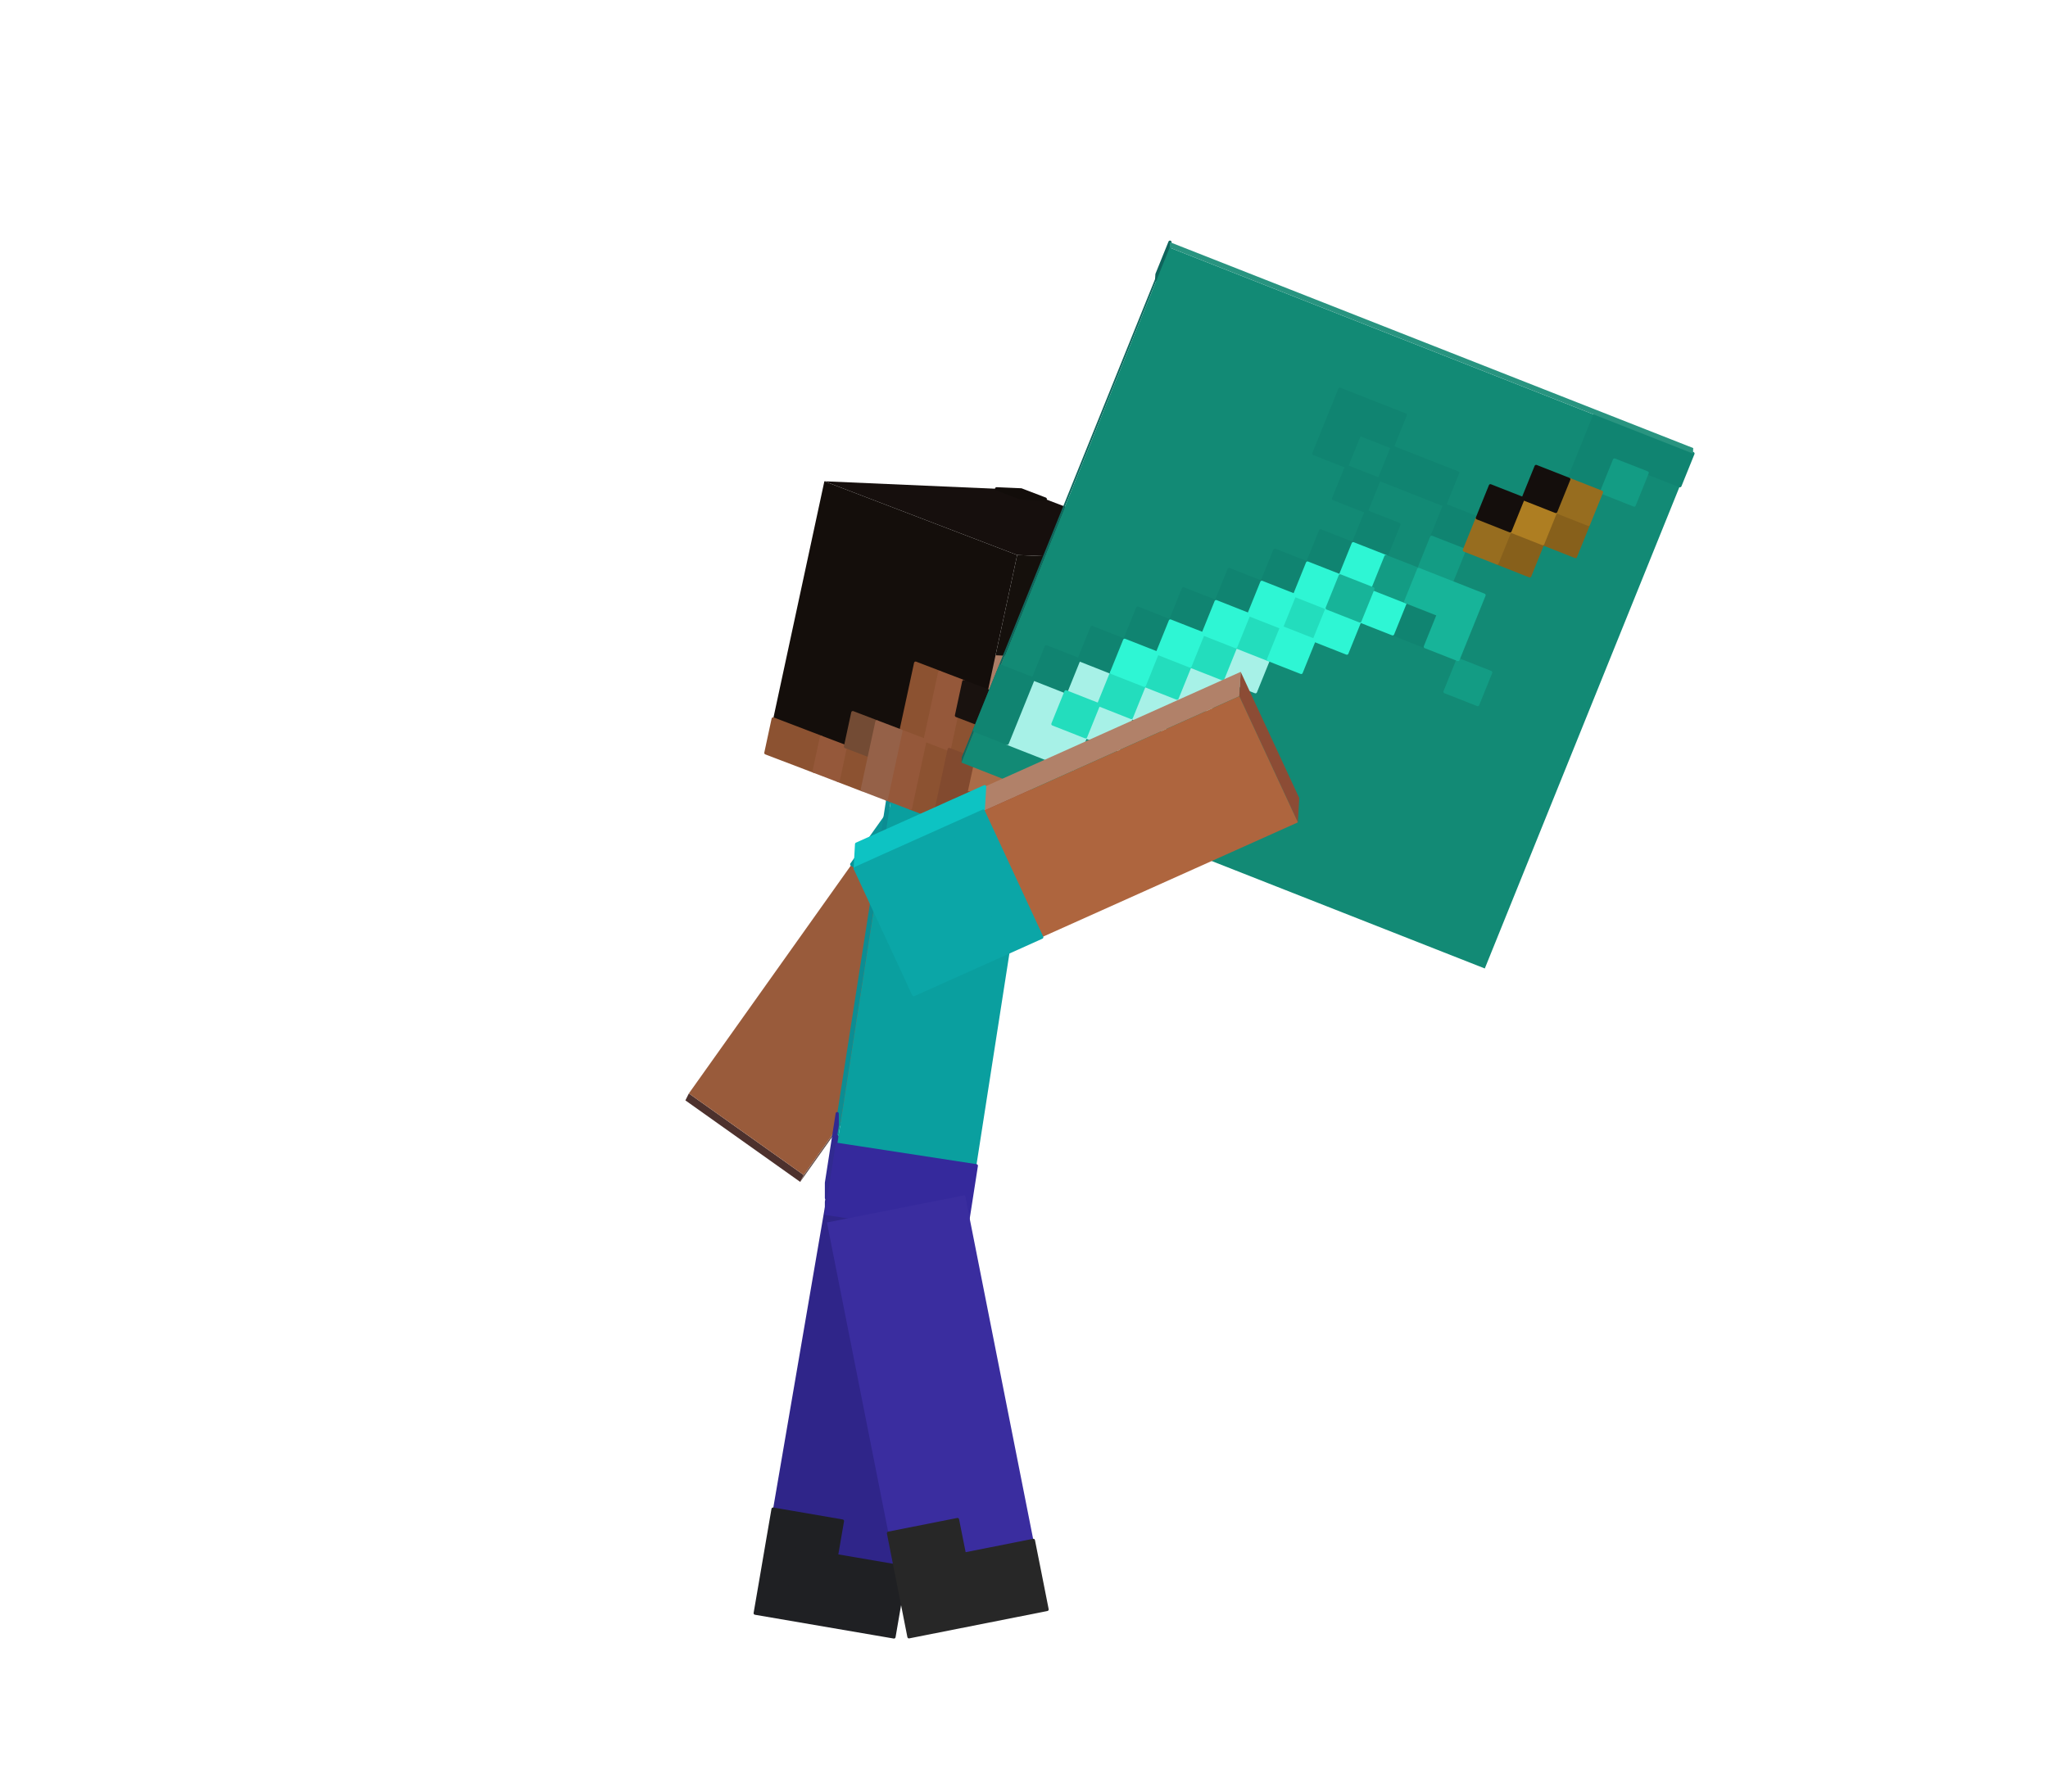
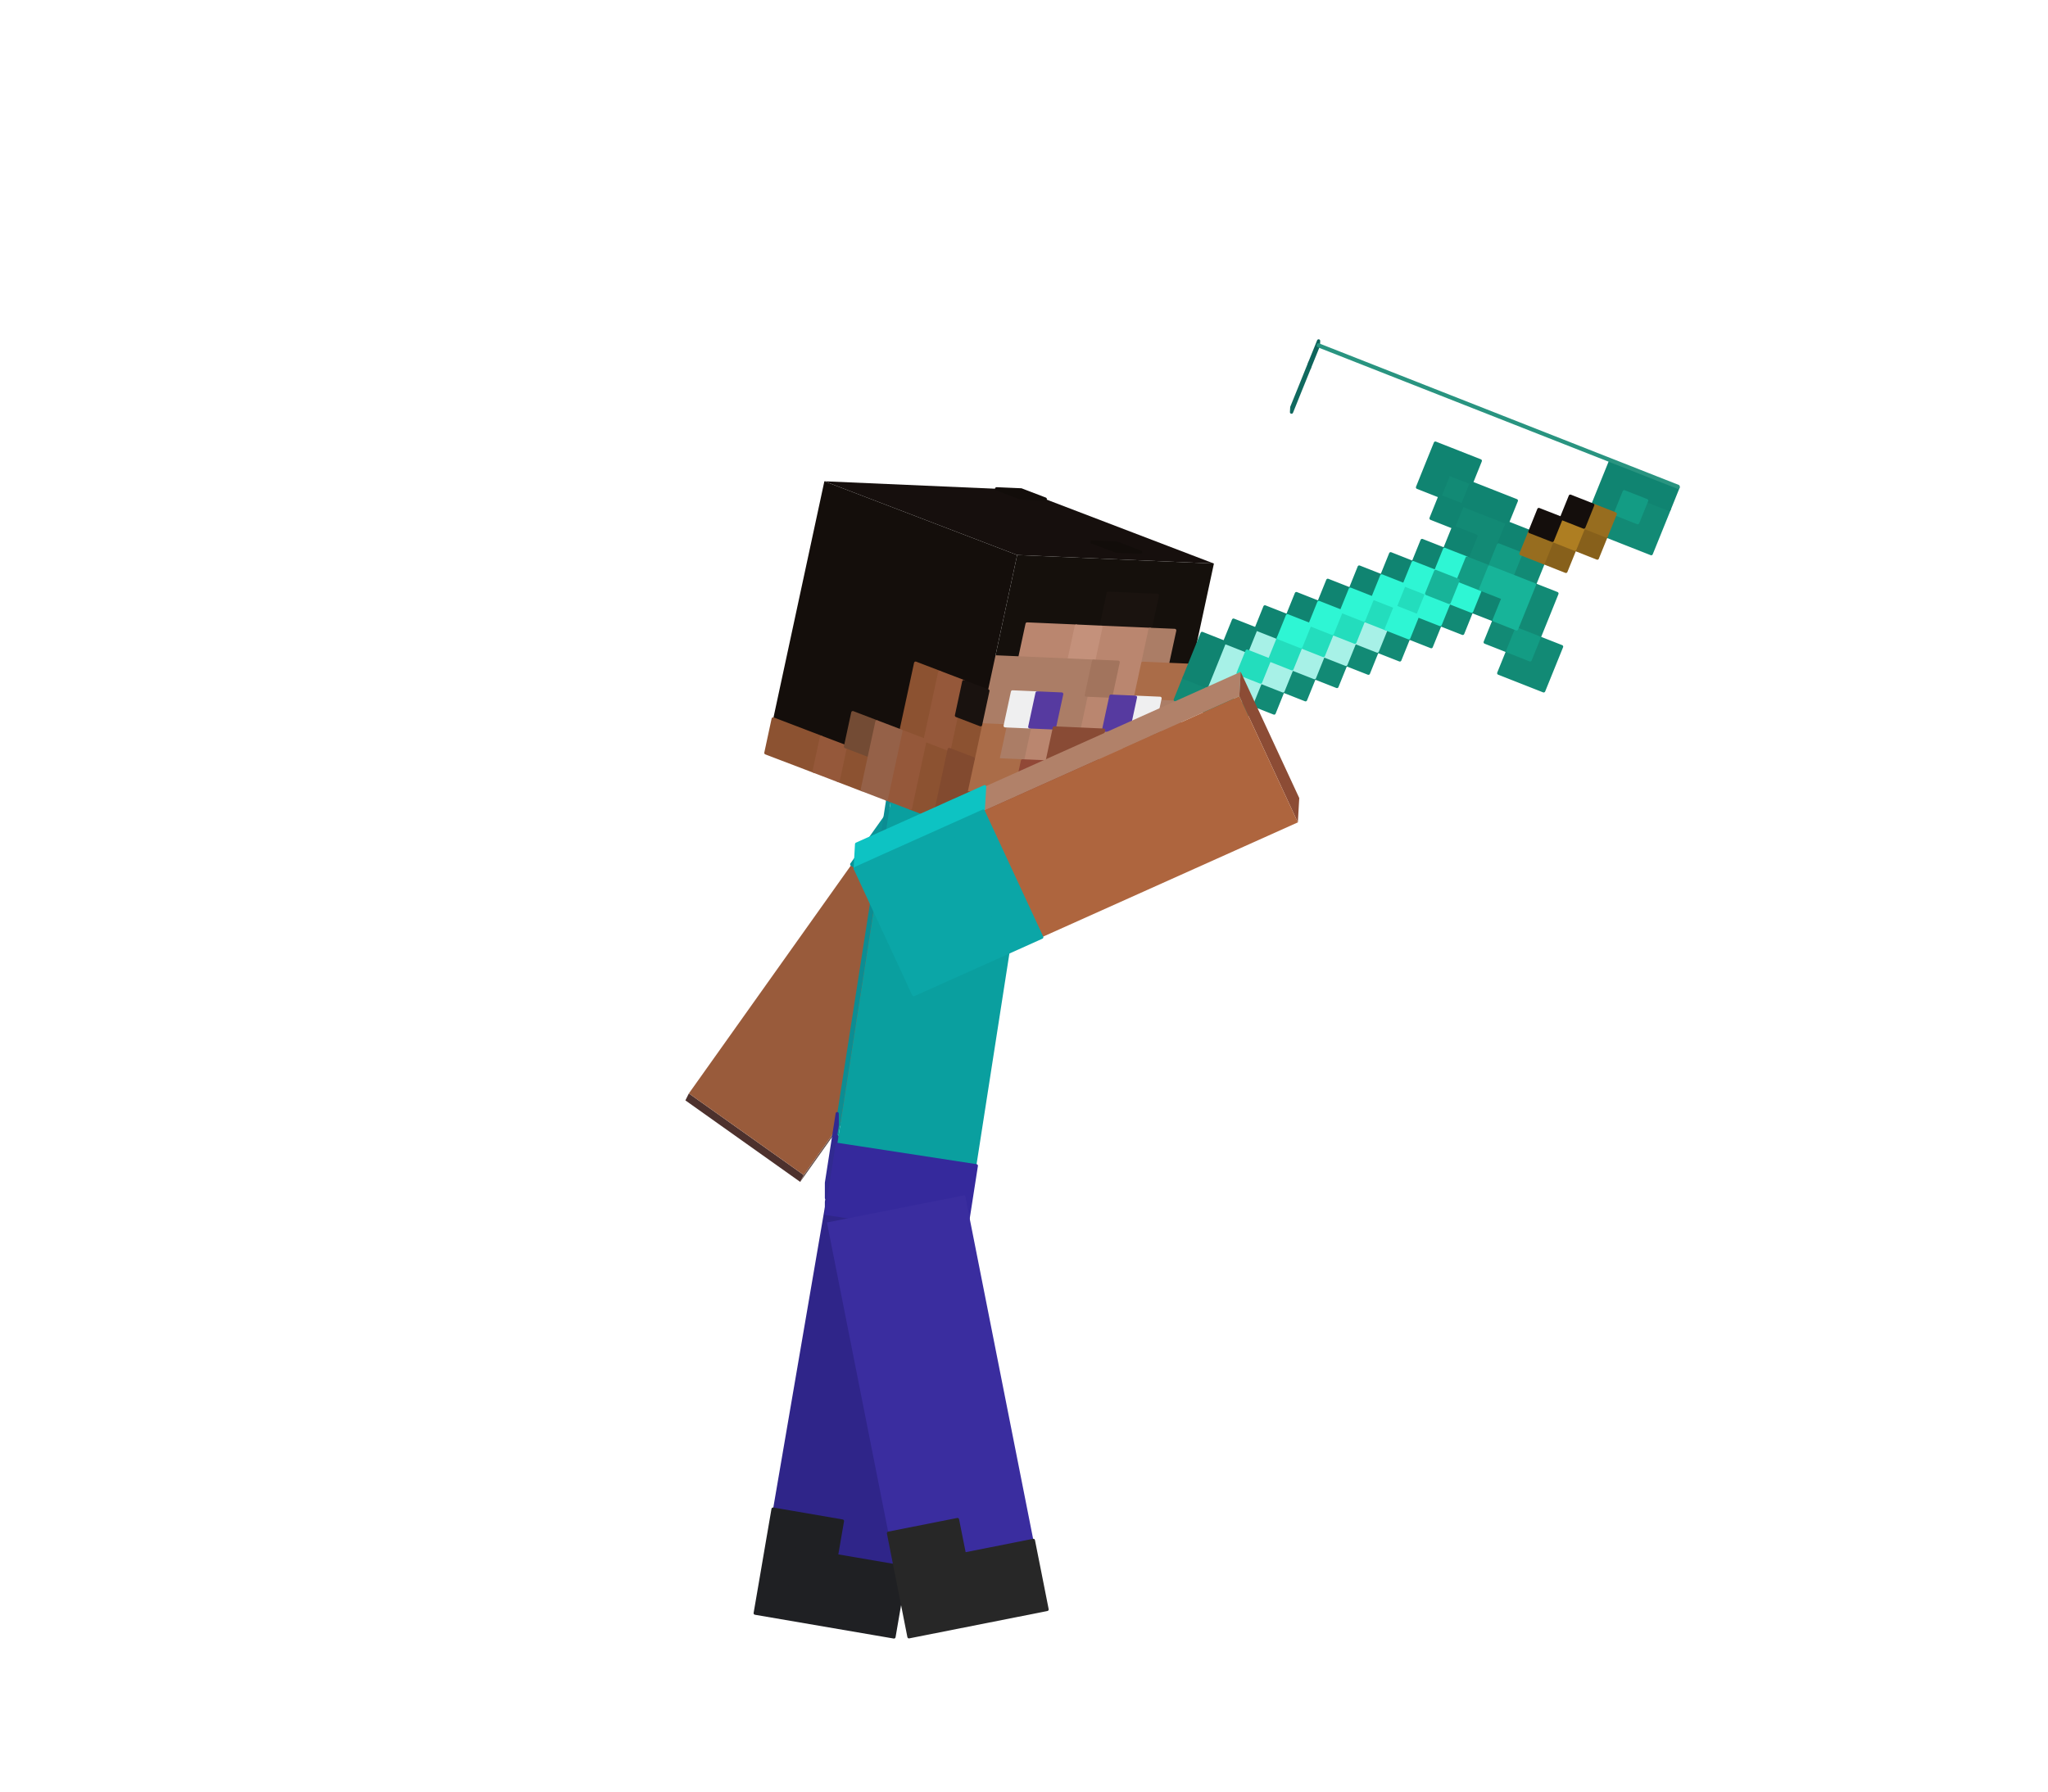
<svg xmlns="http://www.w3.org/2000/svg" viewBox="0 0 384 336" width="384" height="336" role="img" aria-labelledby="swing-4-title">
  <g id="steve">
    <g id="arm-left" aria-label="Left arm">
      <g class="face" data-face="front">
        <path fill="#69524d" d="M196.5 155.89L195.85 157.19L150.04 221.66L150.69 220.36Z" />
        <path fill="#0c7780" stroke="#0c7780" stroke-width=".6" stroke-linejoin="round" d="M196.5 155.89L195.85 157.19L192.04 162.57L192.68 161.27ZM192.68 161.27L192.04 162.57L188.22 167.94L188.86 166.64ZM188.86 166.64L188.22 167.94L184.4 173.31L185.05 172.01ZM185.05 172.01L184.4 173.31L180.58 178.68L181.23 177.38Z" />
      </g>
      <g class="face" data-face="bottom">
        <path fill="#4d312d" d="M150.69 220.36L150.04 221.66L128.51 206.37L129.16 205.07Z" />
      </g>
      <g class="face" data-face="nx">
        <path fill="#995b3b" d="M174.97 140.61L196.5 155.89L150.69 220.36L129.16 205.07Z" />
        <path fill="#0b9497" stroke="#0b9497" stroke-width=".6" stroke-linejoin="round" d="M174.97 140.61L196.5 155.89L192.68 161.27L171.16 145.98ZM171.16 145.98L192.68 161.27L188.86 166.64L167.34 151.35ZM167.34 151.35L188.86 166.64L185.05 172.01L163.52 156.73ZM163.52 156.73L185.05 172.01L181.23 177.38L159.7 162.1Z" />
      </g>
    </g>
    <g id="leg-left" aria-label="Left leg">
      <g class="face" data-face="nx">
        <path fill="#2f2589" d="M154.99 224.48L181.01 228.94L167.62 307L141.6 302.54Z" />
        <path fill="#1f2023" stroke="#1f2023" stroke-width=".6" stroke-linejoin="round" d="M144.95 283.02L157.96 285.26L156.84 291.76L143.83 289.53ZM143.83 289.53L169.85 293.99L168.74 300.5L142.72 296.03ZM142.72 296.03L168.74 300.5L167.62 307L141.6 302.54Z" />
      </g>
    </g>
    <g id="torso" aria-label="Torso">
      <g class="face" data-face="back">
        <path fill="#0c8d93" d="M167.08 144.02L167.08 149.79L154.96 227.58L154.96 221.82Z" />
        <path fill="#312a91" stroke="#312a91" stroke-width=".6" stroke-linejoin="round" d="M156.98 208.85L156.98 211.02L155.97 217.5L155.97 215.34ZM156.98 213.18L156.98 214.62L155.97 221.1L155.97 219.66ZM155.97 215.34L155.97 218.22L154.96 224.7L154.96 221.82ZM155.97 218.94L155.97 221.1L154.96 227.58L154.96 225.42Z" />
      </g>
      <g class="face" data-face="top">
        <path fill="#a5623f" d="M167.08 149.79L167.08 144.02L193.16 148.04L193.16 153.8Z" />
        <path fill="#20dfdd" stroke="#20dfdd" stroke-width=".6" stroke-linejoin="round" d="M167.08 149.79L167.08 149.07L173.6 150.07L173.6 150.79ZM167.08 144.74L167.08 144.02L173.6 145.03L173.6 145.75ZM173.6 150.79L173.6 150.07L180.12 151.07L180.12 151.79ZM173.6 145.75L173.6 145.03L180.12 146.03L180.12 146.75ZM180.12 151.79L180.12 151.07L186.64 152.08L186.64 152.8ZM180.12 146.75L180.12 146.03L186.64 147.03L186.64 147.75ZM186.64 152.8L186.64 152.08L193.16 153.08L193.16 153.8ZM186.64 147.75L186.64 147.03L193.16 148.04L193.16 148.76Z" />
      </g>
      <g class="face" data-face="nx">
        <path fill="#0a9f9f" d="M167.08 149.79L193.16 153.8L181.04 231.6L154.96 227.58Z" />
        <path fill="#35299c" stroke="#35299c" stroke-width=".6" stroke-linejoin="round" d="M156.98 214.62L183.06 218.63L182.05 225.12L155.97 221.1ZM155.97 221.1L182.05 225.12L181.04 231.6L154.96 227.58Z" />
      </g>
    </g>
    <g id="head" aria-label="Head">
      <g class="face" data-face="top">
        <path fill="#160f0d" d="M154.57 90.26L191.47 91.87L227.61 105.69L190.72 104.09Z" />
        <path fill="#120d0a" stroke="#120d0a" stroke-width=".6" stroke-linejoin="round" d="M186.86 91.67L191.47 91.87L195.99 93.6L191.38 93.4ZM204.74 101.64L209.35 101.84L213.87 103.56L209.26 103.36Z" />
      </g>
      <g class="face" data-face="front">
        <path fill="#15100c" d="M190.72 104.09L227.61 105.69L216.64 156.63L179.74 155.02Z" />
        <path fill="#1a130f" stroke="#1a130f" stroke-width=".6" stroke-linejoin="round" d="M207.79 111.26L217.02 111.66L215.64 118.03L206.42 117.63Z" />
        <path fill="#ba866f" stroke="#ba866f" stroke-width=".6" stroke-linejoin="round" d="M192.58 117.02L201.81 117.42L200.44 123.79L191.21 123.39ZM206.42 117.63L215.64 118.03L214.27 124.39L205.05 123.99ZM209.66 124.19L214.27 124.39L212.9 130.76L208.29 130.56ZM203.68 130.36L208.29 130.56L206.92 136.93L202.31 136.73ZM193.08 136.32L197.69 136.52L196.32 142.89L191.71 142.69ZM206.92 136.93L211.53 137.13L210.16 143.49L205.55 143.29Z" />
        <path fill="#c4917b" stroke="#c4917b" stroke-width=".6" stroke-linejoin="round" d="M201.81 117.42L206.42 117.63L205.05 123.99L200.44 123.79Z" />
        <path fill="#ab7d66" stroke="#ab7d66" stroke-width=".6" stroke-linejoin="round" d="M215.64 118.03L220.26 118.23L218.88 124.59L214.27 124.39ZM186.6 123.19L205.05 123.99L203.68 130.36L185.23 129.56ZM185.23 129.56L189.84 129.76L188.47 136.12L183.86 135.92ZM199.07 130.16L203.68 130.36L202.31 136.73L197.69 136.52ZM217.51 130.96L222.12 131.16L220.75 137.53L216.14 137.33ZM188.47 136.12L193.08 136.32L191.71 142.69L187.1 142.49Z" />
        <path fill="#a2745d" stroke="#a2745d" stroke-width=".6" stroke-linejoin="round" d="M205.05 123.99L209.66 124.19L208.29 130.56L203.68 130.36Z" />
        <path fill="#aa6c48" stroke="#aa6c48" stroke-width=".6" stroke-linejoin="round" d="M214.27 124.39L223.5 124.79L222.12 131.16L212.9 130.76ZM183.86 135.92L188.47 136.12L187.1 142.49L182.49 142.29ZM211.53 137.13L216.14 137.33L214.77 143.69L210.16 143.49ZM182.49 142.29L191.71 142.69L190.34 149.06L181.11 148.66Z" />
        <path fill="#efeff0" stroke="#efeff0" stroke-width=".6" stroke-linejoin="round" d="M189.84 129.76L194.45 129.96L193.08 136.32L188.47 136.12ZM212.9 130.76L217.51 130.96L216.14 137.33L211.53 137.13Z" />
        <path fill="#563aa0" stroke="#563aa0" stroke-width=".6" stroke-linejoin="round" d="M194.45 129.96L199.07 130.16L197.69 136.52L193.08 136.32ZM208.29 130.56L212.9 130.76L211.53 137.13L206.92 136.93Z" />
        <path fill="#894b35" stroke="#894b35" stroke-width=".6" stroke-linejoin="round" d="M197.69 136.52L206.92 136.93L205.55 143.29L196.32 142.89ZM181.11 148.66L190.34 149.06L188.97 155.42L179.74 155.02Z" />
        <path fill="#995b39" stroke="#995b39" stroke-width=".6" stroke-linejoin="round" d="M216.14 137.33L220.75 137.53L219.38 143.89L214.77 143.69ZM214.77 143.69L219.38 143.89L218.01 150.26L213.4 150.06ZM190.34 149.06L218.01 150.26L216.64 156.63L188.97 155.42Z" />
        <path fill="#914837" stroke="#914837" stroke-width=".6" stroke-linejoin="round" d="M191.71 142.69L210.16 143.49L208.79 149.86L190.34 149.06Z" />
        <path fill="#a4643b" stroke="#a4643b" stroke-width=".6" stroke-linejoin="round" d="M210.16 143.49L214.77 143.69L213.4 150.06L208.79 149.86Z" />
      </g>
      <g class="face" data-face="nx">
        <path fill="#140e0b" d="M154.57 90.26L190.72 104.09L179.74 155.02L143.6 141.2Z" />
        <path fill="#8c5231" stroke="#8c5231" stroke-width=".6" stroke-linejoin="round" d="M171.68 124.37L176.19 126.1L174.82 132.47L170.31 130.74ZM170.31 130.74L174.82 132.47L173.45 138.83L168.93 137.1ZM179.34 134.19L183.86 135.92L182.49 142.29L177.97 140.56ZM173.45 138.83L177.97 140.56L176.6 146.93L172.08 145.2ZM144.97 134.83L154.01 138.29L152.64 144.65L143.6 141.2ZM158.53 140.01L163.04 141.74L161.67 148.11L157.16 146.38ZM172.08 145.2L176.6 146.93L175.23 153.29L170.71 151.57Z" />
        <path fill="#95583a" stroke="#95583a" stroke-width=".6" stroke-linejoin="round" d="M176.19 126.1L180.71 127.83L179.34 134.19L174.82 132.47ZM174.82 132.47L179.34 134.19L177.97 140.56L173.45 138.83ZM168.93 137.1L173.45 138.83L172.08 145.2L167.56 143.47ZM154.01 138.29L158.53 140.01L157.16 146.38L152.64 144.65ZM167.56 143.47L172.08 145.2L170.71 151.57L166.19 149.84Z" />
        <path fill="#19120f" stroke="#19120f" stroke-width=".6" stroke-linejoin="round" d="M180.71 127.83L185.23 129.56L183.86 135.92L179.34 134.19Z" />
        <path fill="#734b34" stroke="#734b34" stroke-width=".6" stroke-linejoin="round" d="M159.9 133.65L164.42 135.38L163.04 141.74L158.53 140.01Z" />
        <path fill="#956148" stroke="#956148" stroke-width=".6" stroke-linejoin="round" d="M164.42 135.38L168.93 137.1L167.56 143.47L163.04 141.74ZM163.04 141.74L167.56 143.47L166.19 149.84L161.67 148.11Z" />
        <path fill="#824a2f" stroke="#824a2f" stroke-width=".6" stroke-linejoin="round" d="M177.97 140.56L182.49 142.29L181.11 148.66L176.6 146.93ZM176.6 146.93L181.11 148.66L179.74 155.02L175.23 153.29Z" />
      </g>
    </g>
    <g id="leg-right" aria-label="Right leg">
      <g class="face" data-face="nx">
        <path fill="#3a2d9f" d="M155.05 229.27L180.95 224.15L196.33 301.84L170.43 306.97Z" />
        <path fill="#272727" stroke="#272727" stroke-width=".6" stroke-linejoin="round" d="M166.59 287.54L179.53 284.98L180.82 291.45L167.87 294.02ZM167.87 294.02L193.76 288.89L195.05 295.37L169.15 300.49ZM169.15 300.49L195.05 295.37L196.33 301.84L170.43 306.97Z" />
      </g>
    </g>
    <g id="held-sword" aria-label="Diamond sword">
      <g class="face" data-face="front">
-         <path fill="#10695f" d="M180.28 143.02L180.34 141.99L219.37 45.42L219.31 46.44Z" />
-         <path fill="#0e645c" stroke="#0e645c" stroke-width=".6" stroke-linejoin="round" d="M216.87 52.48L216.93 51.45L219.37 45.42L219.31 46.44Z" />
+         <path fill="#10695f" stroke="#10695f" stroke-width=".6" stroke-linejoin="round" d="M242.16 77.3L242.21 76.38L243.89 72.23L243.83 73.15ZM243.83 73.15L243.89 72.23L245.56 68.08L245.51 69Z" />
+         <path fill="#0e645c" stroke="#0e645c" stroke-width=".6" stroke-linejoin="round" d="M245.51 69L245.56 68.08L247.24 63.93L247.19 64.85Z" />
      </g>
      <g class="face" data-face="nx">
-         <path fill="#128a75" d="M278.4 181.63L180.28 143.02L219.31 46.44L317.43 85.06Z" />
-         <path fill="#a7f1e7" stroke="#a7f1e7" stroke-width=".6" stroke-linejoin="round" d="M201.11 144.22L188.85 139.4L191.29 133.36L203.55 138.19ZM209.69 140.6L203.55 138.19L205.99 132.15L212.13 134.57ZM197.42 135.78L191.29 133.36L193.73 127.33L199.86 129.74ZM218.26 136.98L212.13 134.57L214.57 128.53L220.7 130.94ZM205.99 132.15L199.86 129.74L202.3 123.7L208.43 126.12ZM226.83 133.36L220.7 130.94L223.14 124.91L229.27 127.32ZM235.4 129.73L229.27 127.32L231.71 121.28L237.84 123.7Z" />
-         <path fill="#108471" stroke="#108471" stroke-width=".6" stroke-linejoin="round" d="M188.85 139.4L182.72 136.98L185.16 130.95L191.29 133.36ZM191.29 133.36L185.16 130.95L187.6 124.91L193.73 127.33ZM199.86 129.74L193.73 127.33L196.17 121.29L202.3 123.7ZM208.43 126.12L202.3 123.7L204.74 117.67L210.87 120.08ZM217 122.49L210.87 120.08L213.31 114.04L219.44 116.46ZM225.58 118.87L219.44 116.46L221.88 110.42L228.02 112.83ZM234.15 115.25L228.02 112.83L230.45 106.8L236.59 109.21ZM267.25 121.28L261.12 118.87L263.56 112.83L269.69 115.24ZM242.72 111.63L236.59 109.21L239.03 103.18L245.16 105.59ZM251.29 108L245.16 105.59L247.6 99.55L253.73 101.97ZM259.86 104.38L253.73 101.97L256.17 95.93L262.3 98.34ZM274.57 103.17L268.43 100.76L270.87 94.72L277.01 97.13ZM256.17 95.93L250.04 93.52L252.48 87.48L258.61 89.89ZM270.87 94.72L258.61 89.89L261.05 83.86L273.31 88.68ZM252.48 87.48L246.34 85.07L248.78 79.03L254.92 81.45ZM261.05 83.86L248.78 79.03L251.22 73L263.49 77.82ZM300.28 92.3L294.15 89.89L296.59 83.85L302.72 86.27ZM314.99 91.09L296.59 83.85L299.03 77.82L317.43 85.06Z" />
-         <path fill="#23ddbd" stroke="#23ddbd" stroke-width=".6" stroke-linejoin="round" d="M203.55 138.19L197.42 135.78L199.86 129.74L205.99 132.15ZM212.13 134.57L205.99 132.15L208.43 126.12L214.57 128.53ZM220.7 130.94L214.57 128.53L217 122.49L223.14 124.91ZM229.27 127.32L223.14 124.91L225.58 118.87L231.71 121.28ZM237.84 123.7L231.71 121.28L234.15 115.25L240.28 117.66ZM246.41 120.07L240.28 117.66L242.72 111.63L248.85 114.04Z" />
-         <path fill="#2ef6d4" stroke="#2ef6d4" stroke-width=".6" stroke-linejoin="round" d="M214.57 128.53L208.43 126.12L210.87 120.08L217 122.49ZM223.14 124.91L217 122.49L219.44 116.46L225.58 118.87ZM243.97 126.11L237.84 123.7L240.28 117.66L246.41 120.07ZM231.71 121.28L225.58 118.87L228.02 112.83L234.15 115.25ZM252.54 122.49L246.41 120.07L248.85 114.04L254.98 116.45ZM240.28 117.66L234.15 115.25L236.59 109.21L242.72 111.63ZM261.12 118.87L254.98 116.45L257.42 110.42L263.56 112.83ZM248.85 114.04L242.72 111.63L245.16 105.59L251.29 108ZM257.42 110.42L251.29 108L253.73 101.97L259.86 104.38Z" />
-         <path fill="#139c84" stroke="#139c84" stroke-width=".6" stroke-linejoin="round" d="M277.07 132.14L270.94 129.73L273.38 123.69L279.51 126.11ZM263.56 112.83L257.42 110.42L259.86 104.38L266 106.79ZM272.13 109.21L266 106.79L268.43 100.76L274.57 103.17ZM306.41 94.72L300.28 92.3L302.72 86.27L308.85 88.68Z" />
-         <path fill="#17b499" stroke="#17b499" stroke-width=".6" stroke-linejoin="round" d="M273.38 123.69L267.25 121.28L269.69 115.24L275.82 117.66ZM254.98 116.45L248.85 114.04L251.29 108L257.42 110.42ZM275.82 117.66L263.56 112.83L266 106.79L278.26 111.62Z" />
-         <path fill="#87601b" stroke="#87601b" stroke-width=".6" stroke-linejoin="round" d="M286.83 108L280.7 105.58L283.14 99.55L289.27 101.96ZM295.4 104.37L289.27 101.96L291.71 95.92L297.84 98.34Z" />
-         <path fill="#976d1f" stroke="#976d1f" stroke-width=".6" stroke-linejoin="round" d="M280.7 105.58L274.57 103.17L277.01 97.13L283.14 99.55ZM297.84 98.34L291.71 95.92L294.15 89.89L300.28 92.3Z" />
-         <path fill="#ae7e22" stroke="#ae7e22" stroke-width=".6" stroke-linejoin="round" d="M289.27 101.96L283.14 99.55L285.58 93.51L291.71 95.92Z" />
-         <path fill="#140e0c" stroke="#140e0c" stroke-width=".6" stroke-linejoin="round" d="M283.14 99.55L277.01 97.13L279.45 91.1L285.58 93.51ZM291.71 95.92L285.58 93.51L288.02 87.48L294.15 89.89Z" />
+         <path fill="#128a75" stroke="#128a75" stroke-width=".6" stroke-linejoin="round" d="M233 136.22L220.36 131.24L222.03 127.09L234.68 132.07ZM238.9 133.73L234.68 132.07L236.36 127.92L240.57 129.58ZM244.79 131.24L240.57 129.58L242.25 125.43L246.47 127.09ZM250.68 128.75L246.47 127.09L248.14 122.94L252.36 124.6ZM256.58 126.26L252.36 124.6L254.04 120.45L258.25 122.11ZM262.47 123.77L258.25 122.11L259.93 117.96L264.15 119.62ZM289.44 129.57L281.01 126.25L282.69 122.1L291.12 125.42ZM268.36 121.28L264.15 119.62L265.82 115.47L270.04 117.13ZM291.12 125.42L286.9 123.76L288.58 119.61L292.8 121.27ZM282.69 122.1L278.47 120.44L280.15 116.29L284.36 117.95ZM274.26 118.79L270.04 117.13L271.72 112.98L275.93 114.64ZM288.58 119.61L284.36 117.95L286.04 113.8L290.26 115.46ZM290.26 115.46L286.04 113.8L287.72 109.65L291.93 111.31ZM287.72 109.65L283.5 107.99L285.18 103.85L289.4 105.5ZM279.29 106.34L275.07 104.68L276.75 100.53L280.96 102.19ZM280.96 102.19L272.53 98.87L274.21 94.72L282.64 98.04ZM274.21 94.72L269.99 93.06L271.67 88.91L275.89 90.57ZM309.61 103.84L301.18 100.52L302.86 96.37L311.29 99.69ZM311.29 99.69L307.07 98.03L308.75 93.88L312.97 95.54Z" />
+         <path fill="#a7f1e7" stroke="#a7f1e7" stroke-width=".6" stroke-linejoin="round" d="M234.68 132.07L226.25 128.75L227.93 124.6L236.36 127.92ZM240.57 129.58L236.36 127.92L238.04 123.77L242.25 125.43ZM232.14 126.26L227.93 124.6L229.6 120.45L233.82 122.11ZM246.47 127.09L242.25 125.43L243.93 121.28L248.14 122.94ZM238.04 123.77L233.82 122.11L235.5 117.96L239.71 119.62ZM252.36 124.6L248.14 122.94L249.82 118.79L254.04 120.45ZM258.25 122.11L254.04 120.45L255.71 116.3L259.93 117.96Z" />
+         <path fill="#108471" stroke="#108471" stroke-width=".6" stroke-linejoin="round" d="M226.25 128.75L222.03 127.09L223.71 122.94L227.93 124.6ZM227.93 124.6L223.71 122.94L225.39 118.79L229.6 120.45ZM233.82 122.11L229.6 120.45L231.28 116.3L235.5 117.96ZM239.71 119.62L235.5 117.96L237.17 113.81L241.39 115.47ZM245.61 117.13L241.39 115.47L243.07 111.32L247.28 112.98ZM251.5 114.64L247.28 112.98L248.96 108.83L253.18 110.49ZM257.39 112.15L253.18 110.49L254.85 106.34L259.07 108ZM280.15 116.29L275.93 114.64L277.61 110.49L281.83 112.14ZM263.28 109.66L259.07 108L260.75 103.85L264.96 105.51ZM269.18 107.17L264.96 105.51L266.64 101.36L270.85 103.02ZM275.07 104.68L270.85 103.02L272.53 98.87L276.75 100.53ZM285.18 103.85L280.96 102.19L282.64 98.04L286.86 99.7ZM272.53 98.87L268.32 97.21L269.99 93.06L274.21 94.72ZM282.64 98.04L274.21 94.72L275.89 90.57L284.32 93.89ZM269.99 93.06L265.78 91.4L267.45 87.25L271.67 88.91ZM275.89 90.57L267.45 87.25L269.13 83.1L277.56 86.42ZM302.86 96.37L298.64 94.71L300.32 90.56L304.54 92.22ZM312.97 95.54L300.32 90.56L302 86.41L314.64 91.39Z" />
+         <path fill="#23ddbd" stroke="#23ddbd" stroke-width=".6" stroke-linejoin="round" d="M236.36 127.92L232.14 126.26L233.82 122.11L238.04 123.77ZM242.25 125.43L238.04 123.77L239.71 119.62L243.93 121.28ZM248.14 122.94L243.93 121.28L245.61 117.13L249.82 118.79ZM254.04 120.45L249.82 118.79L251.5 114.64L255.71 116.3ZM259.93 117.96L255.71 116.3L257.39 112.15L261.61 113.81ZM265.82 115.47L261.61 113.81L263.28 109.66L267.5 111.32Z" />
+         <path fill="#2ef6d4" stroke="#2ef6d4" stroke-width=".6" stroke-linejoin="round" d="M243.93 121.28L239.71 119.62L241.39 115.47L245.61 117.13ZM249.82 118.79L245.61 117.13L247.28 112.98L251.5 114.64ZM264.15 119.62L259.93 117.96L261.61 113.81L265.82 115.47ZM255.71 116.3L251.5 114.64L253.18 110.49L257.39 112.15ZM270.04 117.13L265.82 115.47L267.5 111.32L271.72 112.98ZM261.61 113.81L257.39 112.15L259.07 108L263.28 109.66ZM275.93 114.64L271.72 112.98L273.39 108.83L277.61 110.49ZM267.5 111.32L263.28 109.66L264.96 105.51L269.18 107.17ZM273.39 108.83L269.18 107.17L270.85 103.02L275.07 104.68Z" />
+         <path fill="#139c84" stroke="#139c84" stroke-width=".6" stroke-linejoin="round" d="M286.9 123.76L282.69 122.1L284.36 117.95L288.58 119.61ZM277.61 110.49L273.39 108.83L275.07 104.68L279.29 106.34ZM283.5 107.99L279.29 106.34L280.96 102.19L285.18 103.85ZM307.07 98.03L302.86 96.37L304.54 92.22L308.75 93.88Z" />
+         <path fill="#17b499" stroke="#17b499" stroke-width=".6" stroke-linejoin="round" d="M284.36 117.95L280.15 116.29L281.83 112.14L286.04 113.8ZM271.72 112.98L267.5 111.32L269.18 107.17L273.39 108.83ZM286.04 113.8L277.61 110.49L279.29 106.34L287.72 109.65Z" />
+         <path fill="#87601b" stroke="#87601b" stroke-width=".6" stroke-linejoin="round" d="M293.61 107.16L289.4 105.5L291.07 101.35L295.29 103.01ZM299.5 104.67L295.29 103.01L296.97 98.86L301.18 100.52Z" />
+         <path fill="#976d1f" stroke="#976d1f" stroke-width=".6" stroke-linejoin="round" d="M289.4 105.5L285.18 103.85L286.86 99.7L291.07 101.35ZM301.18 100.52L296.97 98.86L298.64 94.71L302.86 96.37Z" />
+         <path fill="#ae7e22" stroke="#ae7e22" stroke-width=".6" stroke-linejoin="round" d="M295.29 103.01L291.07 101.35L292.75 97.2L296.97 98.86Z" />
+         <path fill="#140e0c" stroke="#140e0c" stroke-width=".6" stroke-linejoin="round" d="M291.07 101.35L286.86 99.7L288.53 95.55L292.75 97.2ZM296.97 98.86L292.75 97.2L294.43 93.05L298.64 94.71Z" />
      </g>
      <g class="face" data-face="bottom">
-         <path fill="#299480" d="M219.31 46.44L219.37 45.42L317.48 84.03L317.43 85.06Z" />
+         <path fill="#299480" stroke="#299480" stroke-width=".6" stroke-linejoin="round" d="M247.19 64.85L247.2 64.67L314.65 91.22L314.64 91.39Z" />
      </g>
    </g>
    <g id="arm-right" aria-label="Right arm">
      <g class="face" data-face="front">
        <path fill="#b18169" d="M160.35 162.88L160.61 158.31L232.63 126L232.37 130.57Z" />
        <path fill="#0dc3c3" stroke="#0dc3c3" stroke-width=".6" stroke-linejoin="round" d="M160.35 162.88L160.61 158.31L166.61 155.62L166.35 160.18ZM166.35 160.18L166.61 155.62L172.61 152.93L172.35 157.49ZM172.35 157.49L172.61 152.93L178.61 150.23L178.35 154.8ZM178.35 154.8L178.61 150.23L184.62 147.54L184.35 152.11Z" />
      </g>
      <g class="face" data-face="bottom">
        <path fill="#8c4c35" d="M232.37 130.57L232.63 126L243.61 149.67L243.35 154.23Z" />
      </g>
      <g class="face" data-face="nx">
        <path fill="#ae653e" d="M171.32 186.54L160.35 162.88L232.37 130.57L243.35 154.23Z" />
        <path fill="#0ba6a7" stroke="#0ba6a7" stroke-width=".6" stroke-linejoin="round" d="M171.32 186.54L160.35 162.88L166.35 160.18L177.32 183.85ZM177.32 183.85L166.35 160.18L172.35 157.49L183.33 181.16ZM183.33 181.16L172.35 157.49L178.35 154.8L189.33 178.47ZM189.33 178.47L178.35 154.8L184.35 152.11L195.33 175.77Z" />
      </g>
    </g>
  </g>
</svg>
